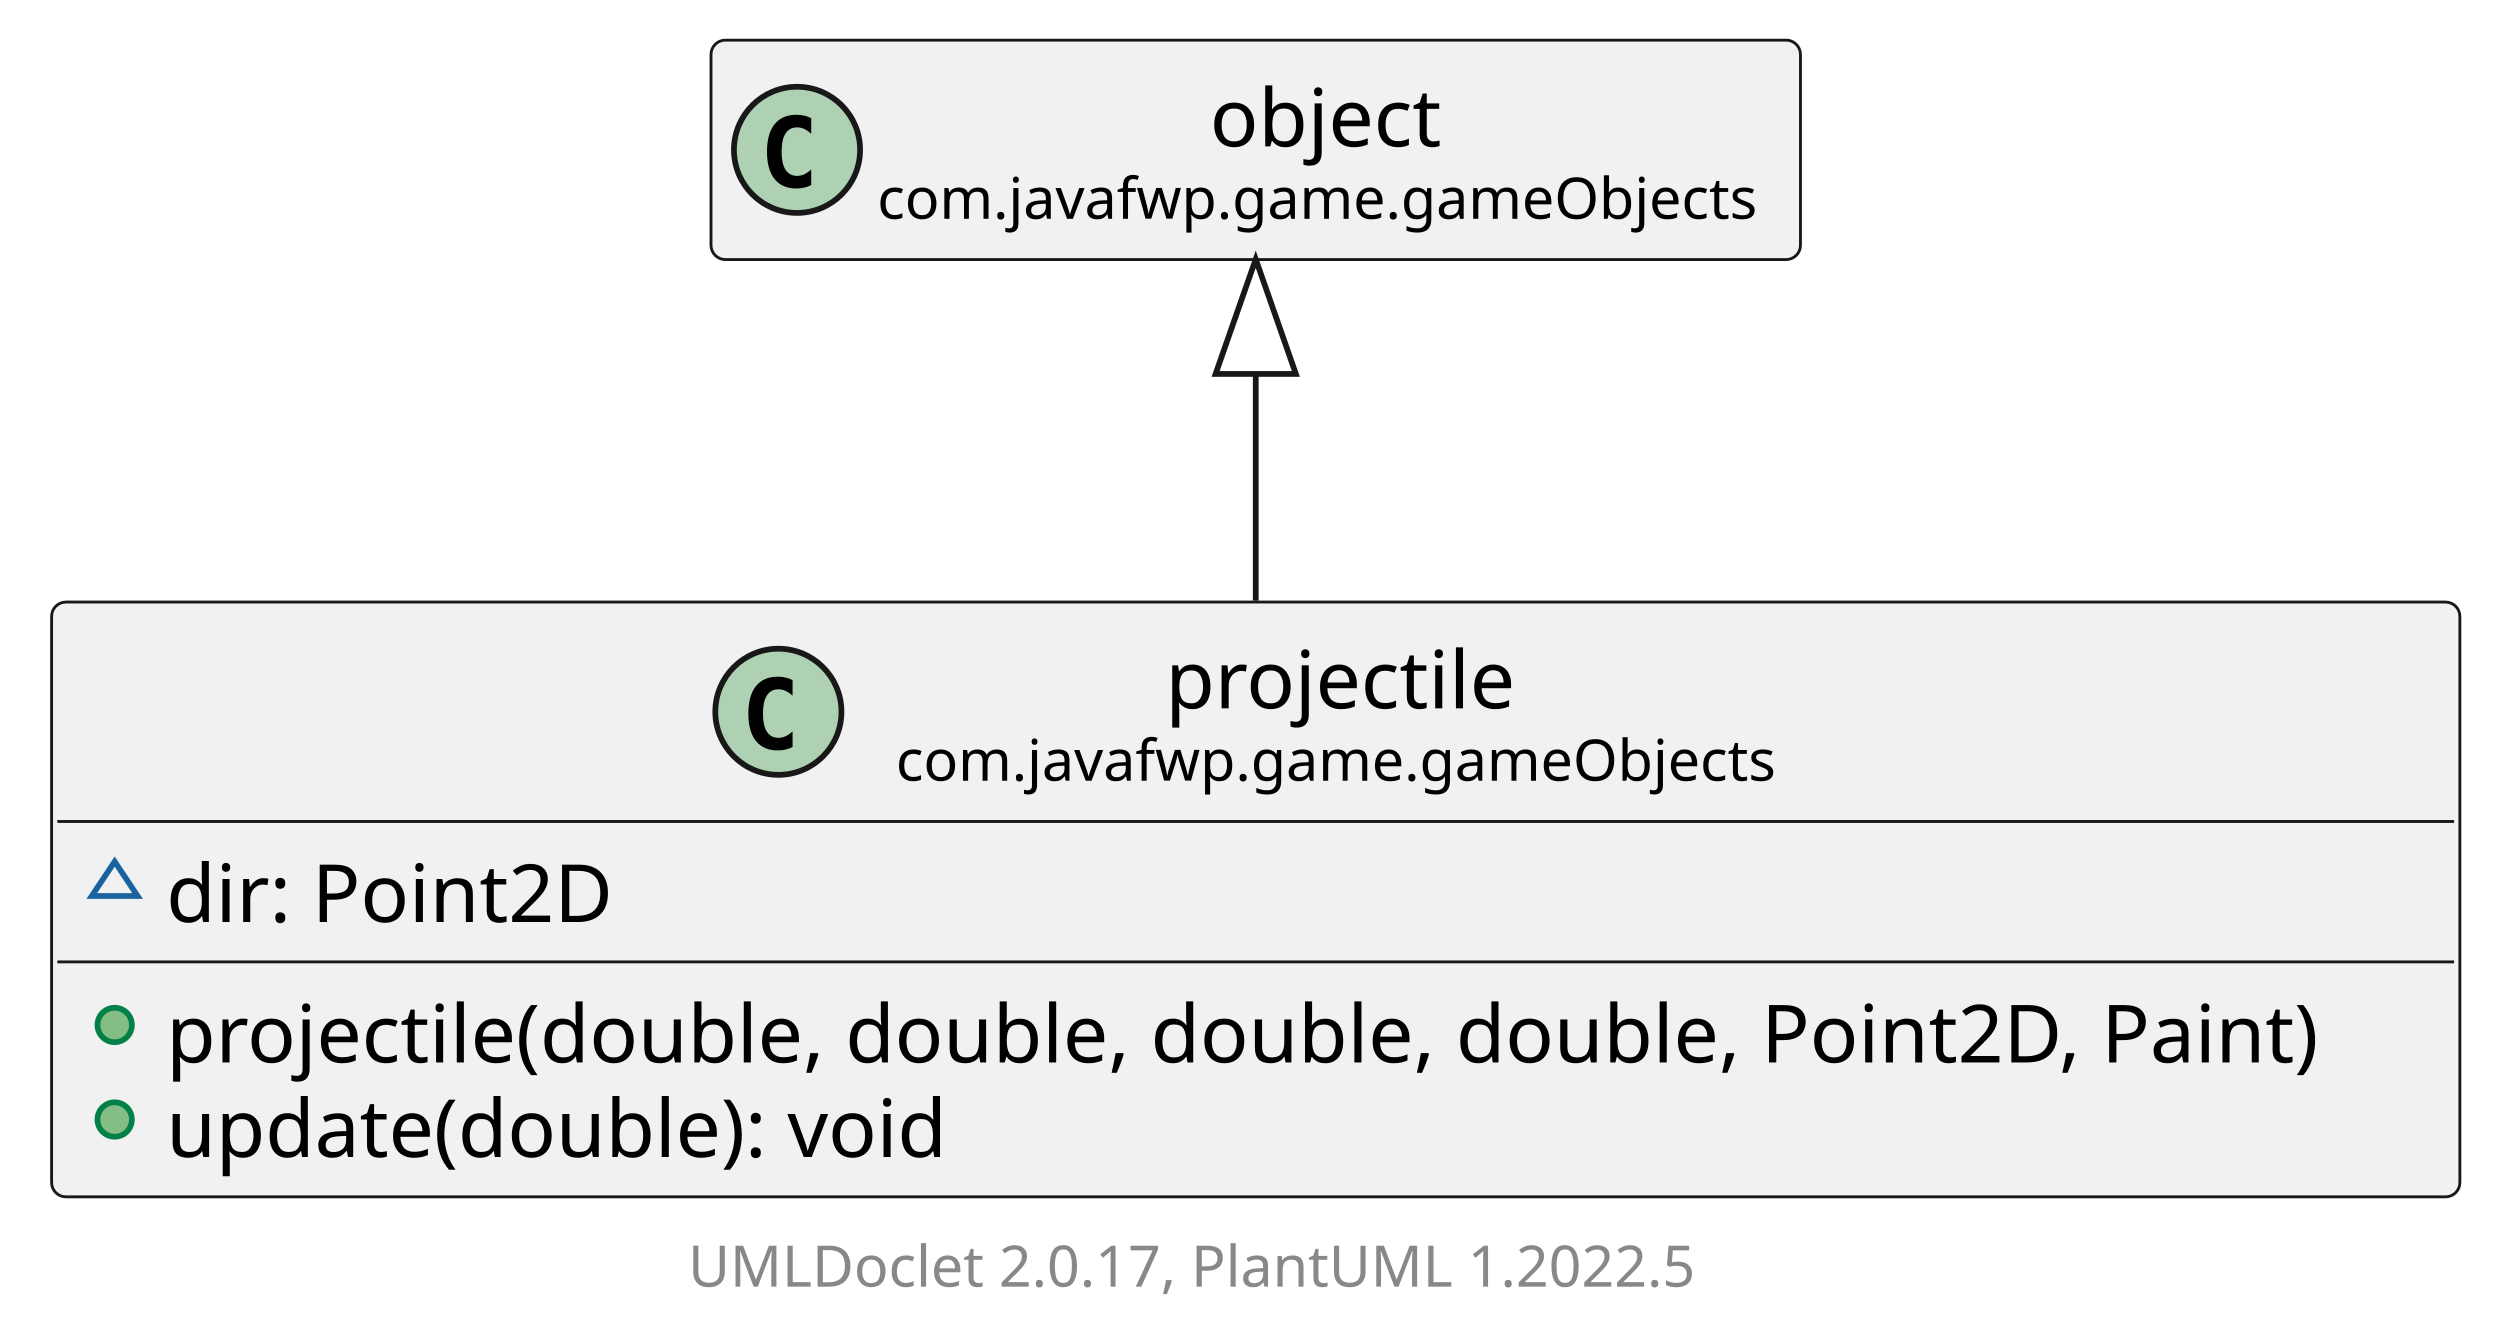
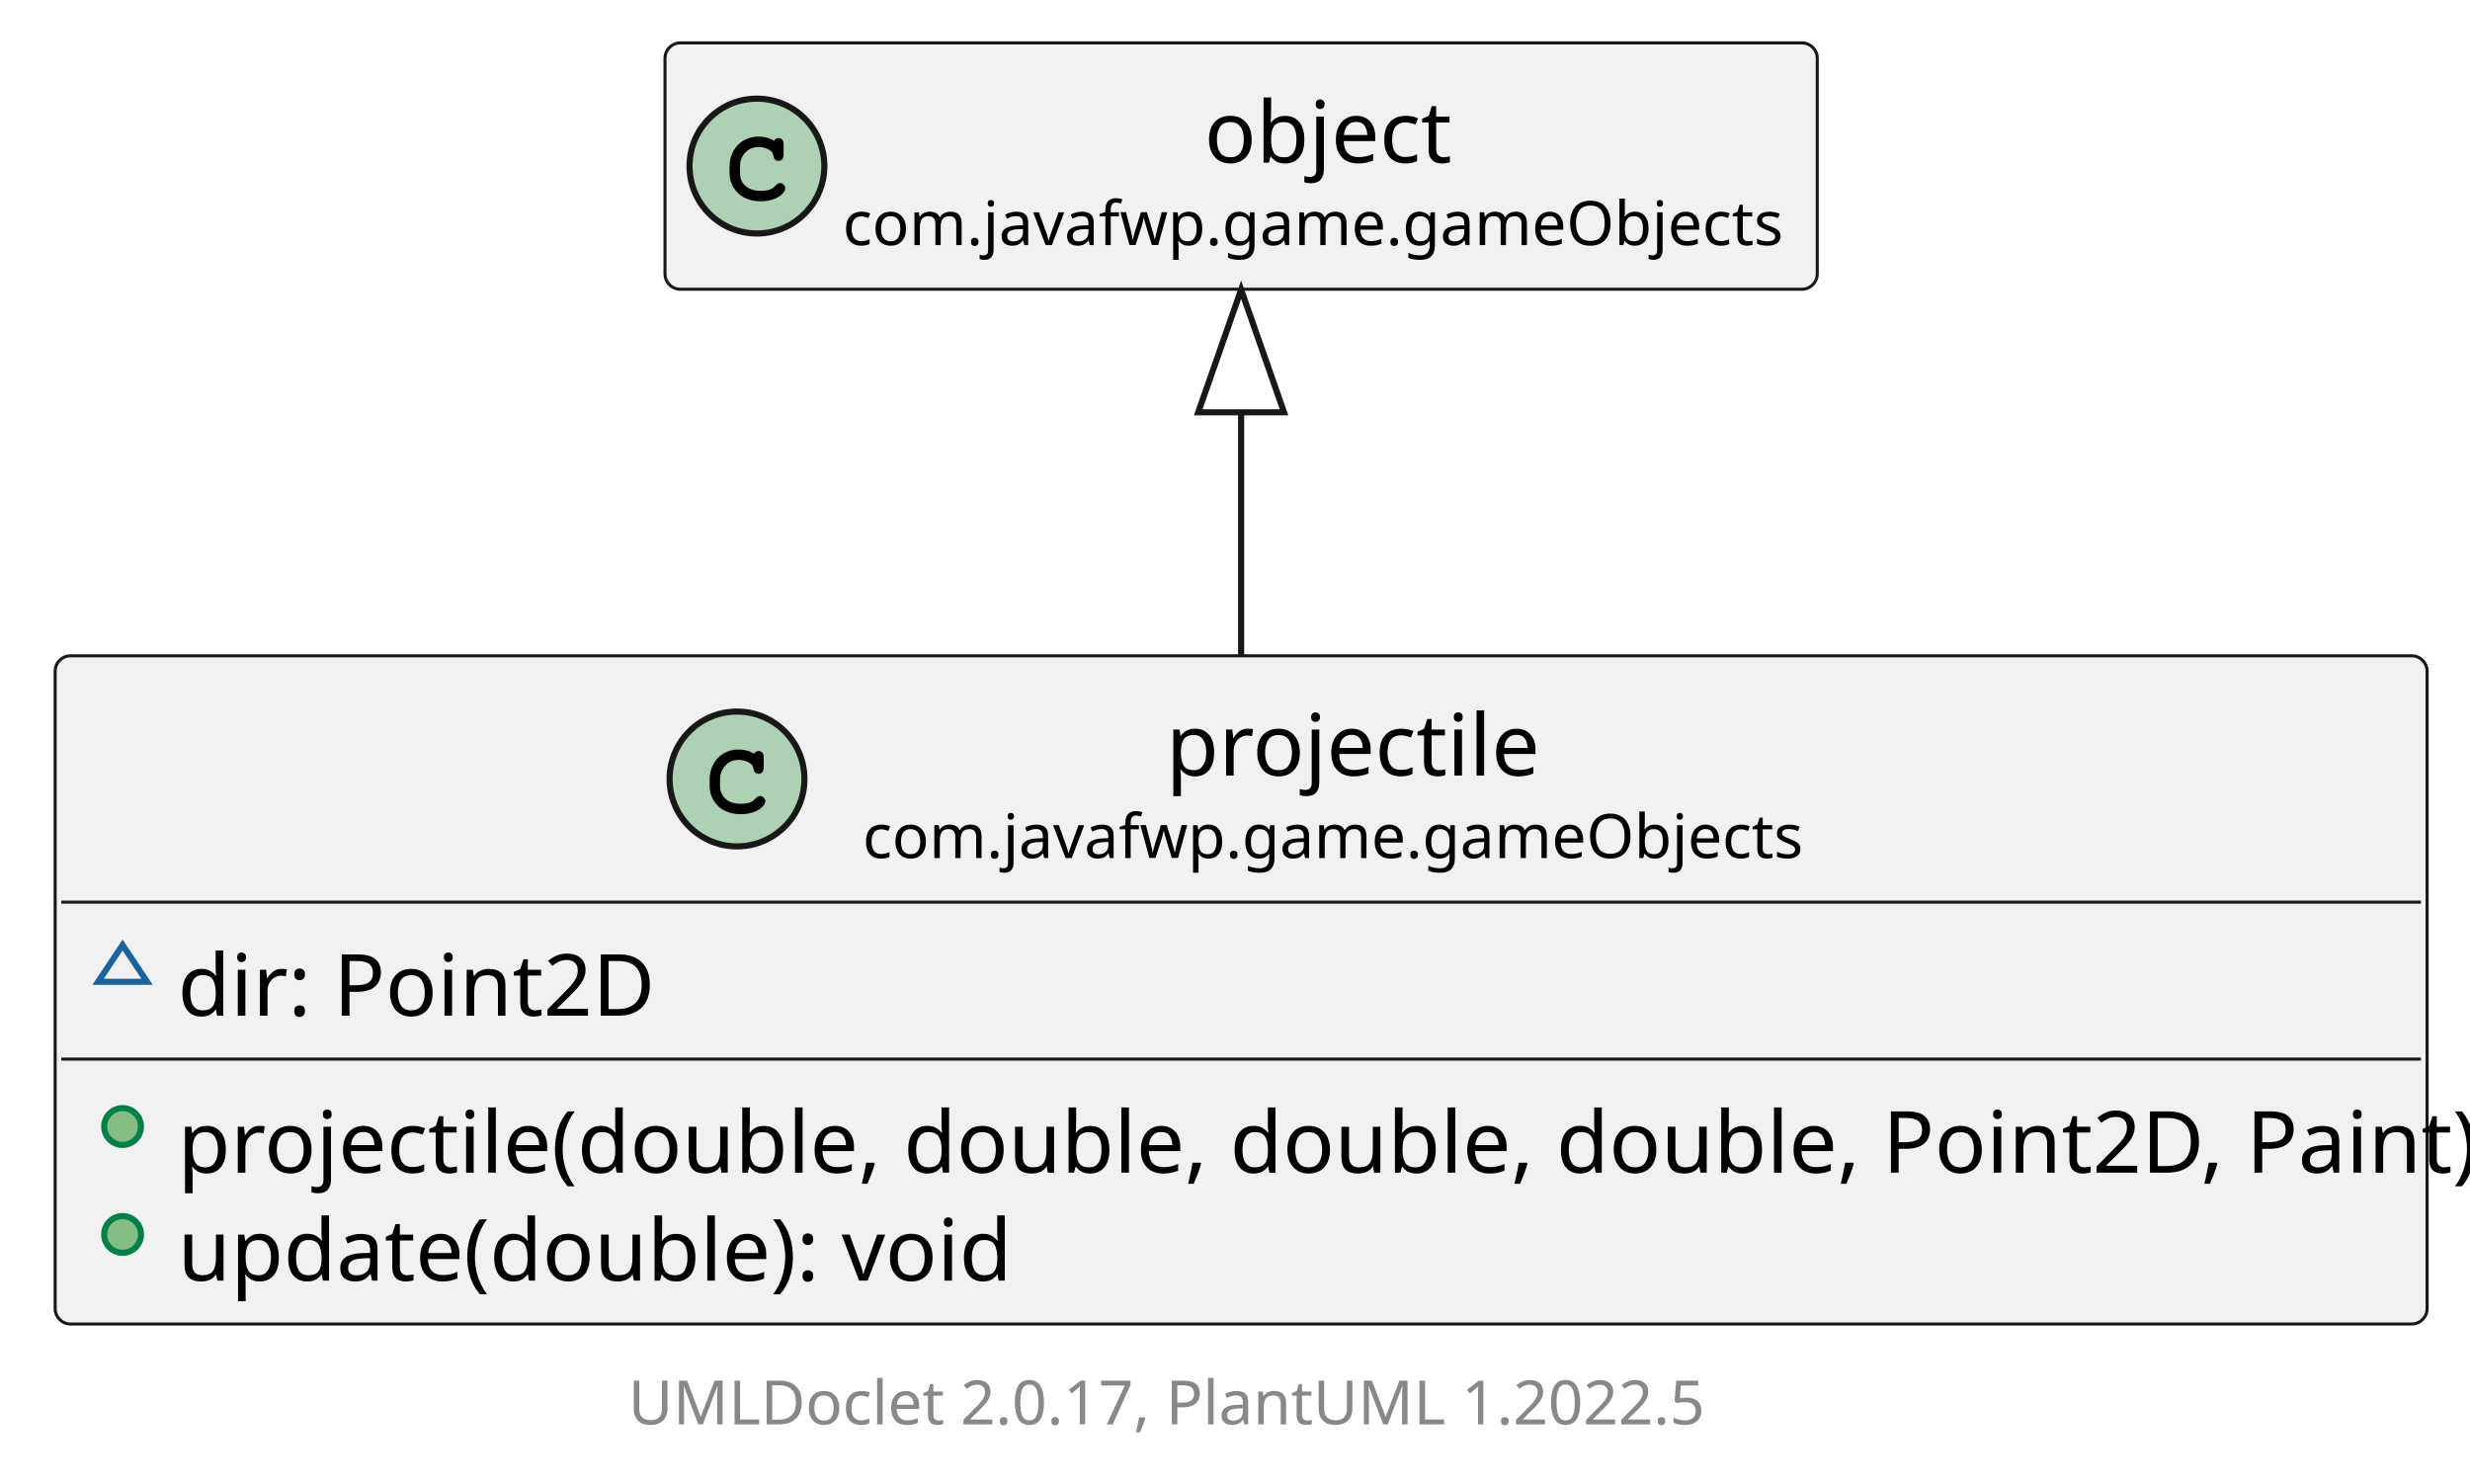
- <svg xmlns="http://www.w3.org/2000/svg" xmlns:xlink="http://www.w3.org/1999/xlink" contentStyleType="text/css" height="234px" preserveAspectRatio="none" style="width:436px;height:234px;background:#FFFFFF;" version="1.1" viewBox="0 0 436 234" width="436px" zoomAndPan="magnify">
+ <svg xmlns="http://www.w3.org/2000/svg" xmlns:xlink="http://www.w3.org/1999/xlink" contentStyleType="text/css" height="242px" preserveAspectRatio="none" style="width:403px;height:242px;background:#FFFFFF;" version="1.1" viewBox="0 0 403 242" width="403px" zoomAndPan="magnify">
  <defs />
  <g>
    <a href="projectile.html" target="_top" title="projectile.html" xlink:actuate="onRequest" xlink:href="projectile.html" xlink:show="new" xlink:title="projectile.html" xlink:type="simple">
      <g id="elem_com.javafwp.game.gameObjects.projectile">
-         <rect codeLine="5" fill="#F1F1F1" height="103.731" id="com.javafwp.game.gameObjects.projectile" rx="2.5" ry="2.5" style="stroke:#181818;stroke-width:0.5;" width="420" x="9" y="105" />
-         <ellipse cx="135.75" cy="124.133" fill="#ADD1B2" rx="11" ry="11" style="stroke:#181818;stroke-width:1.0;" />
-         <path d="M138.223,130.276 Q137.642,130.575 137.003,130.724 Q136.364,130.874 135.658,130.874 Q133.151,130.874 131.832,129.222 Q130.512,127.57 130.512,124.449 Q130.512,121.319 131.832,119.668 Q133.151,118.016 135.658,118.016 Q136.364,118.016 137.011,118.165 Q137.659,118.314 138.223,118.613 L138.223,121.336 Q137.592,120.755 136.999,120.485 Q136.405,120.215 135.774,120.215 Q134.43,120.215 133.745,121.282 Q133.06,122.349 133.06,124.449 Q133.06,126.54 133.745,127.607 Q134.43,128.674 135.774,128.674 Q136.405,128.674 136.999,128.404 Q137.592,128.134 138.223,127.553 Z " fill="#000000" />
-         <text fill="#000000" font-family="sans-serif" font-size="14" lengthAdjust="spacing" textLength="64" x="203.25" y="123.535">projectile</text>
-         <text fill="#000000" font-family="sans-serif" font-size="10" lengthAdjust="spacing" textLength="158" x="156.25" y="136.156">com.javafwp.game.gameObjects</text>
-         <line style="stroke:#181818;stroke-width:0.5;" x1="10" x2="428" y1="143.266" y2="143.266" />
-         <polygon fill="none" points="20,150.266,16,156.266,24,156.266" style="stroke:#1963A0;stroke-width:1.0;" />
-         <text fill="#000000" font-family="sans-serif" font-size="14" lengthAdjust="spacing" textLength="81" x="29" y="160.801">dir: Point2D</text>
-         <line style="stroke:#181818;stroke-width:0.5;" x1="10" x2="428" y1="167.754" y2="167.754" />
-         <ellipse cx="20" cy="178.754" fill="#84BE84" rx="3" ry="3" style="stroke:#038048;stroke-width:1.0;" />
-         <text fill="#000000" font-family="sans-serif" font-size="14" lengthAdjust="spacing" textLength="394" x="29" y="185.289">projectile(double, double, double, double, Point2D, Paint)</text>
-         <ellipse cx="20" cy="195.242" fill="#84BE84" rx="3" ry="3" style="stroke:#038048;stroke-width:1.0;" />
-         <text fill="#000000" font-family="sans-serif" font-size="14" lengthAdjust="spacing" textLength="143" x="29" y="201.777">update(double): void</text>
+         <rect codeLine="5" fill="#F1F1F1" height="109.016" id="com.javafwp.game.gameObjects.projectile" rx="2.5" ry="2.5" style="stroke:#181818;stroke-width:0.5;" width="387" x="9" y="107" />
+         <ellipse cx="120.25" cy="127.094" fill="#ADD1B2" rx="11" ry="11" style="stroke:#181818;stroke-width:1.0;" />
+         <path d="M123.016,122.969 Q123.172,122.75 123.359,122.641 Q123.547,122.531 123.766,122.531 Q124.141,122.531 124.375,122.797 Q124.609,123.047 124.609,123.656 L124.609,125.109 Q124.609,125.719 124.375,125.984 Q124.141,126.25 123.766,126.25 Q123.422,126.25 123.219,126.047 Q123.016,125.859 122.906,125.344 Q122.859,124.984 122.672,124.797 Q122.344,124.422 121.734,124.203 Q121.125,123.984 120.5,123.984 Q119.734,123.984 119.094,124.312 Q118.469,124.641 117.969,125.391 Q117.484,126.141 117.484,127.172 L117.484,128.266 Q117.484,129.5 118.375,130.328 Q119.266,131.141 120.859,131.141 Q121.797,131.141 122.453,130.891 Q122.844,130.734 123.266,130.297 Q123.531,130.031 123.672,129.953 Q123.828,129.875 124.031,129.875 Q124.359,129.875 124.609,130.141 Q124.875,130.391 124.875,130.734 Q124.875,131.078 124.531,131.484 Q124.031,132.062 123.234,132.391 Q122.156,132.844 120.859,132.844 Q119.344,132.844 118.141,132.219 Q117.156,131.719 116.469,130.656 Q115.781,129.578 115.781,128.297 L115.781,127.141 Q115.781,125.812 116.391,124.672 Q117.016,123.516 118.109,122.906 Q119.203,122.281 120.438,122.281 Q121.172,122.281 121.812,122.453 Q122.469,122.609 123.016,122.969 Z " fill="#000000" />
+         <text fill="#000000" font-family="sans-serif" font-size="14" lengthAdjust="spacing" textLength="57" x="190.25" y="126.533">projectile</text>
+         <text fill="#000000" font-family="sans-serif" font-size="10" lengthAdjust="spacing" textLength="156" x="140.75" y="139.99">com.javafwp.game.gameObjects</text>
+         <line style="stroke:#181818;stroke-width:0.5;" x1="10" x2="395" y1="147.188" y2="147.188" />
+         <polygon fill="none" points="20,154.188,16,160.188,24,160.188" style="stroke:#1963A0;stroke-width:1.0;" />
+         <text fill="#000000" font-family="sans-serif" font-size="14" lengthAdjust="spacing" textLength="74" x="29" y="165.721">dir: Point2D</text>
+         <line style="stroke:#181818;stroke-width:0.5;" x1="10" x2="395" y1="172.797" y2="172.797" />
+         <ellipse cx="20" cy="183.797" fill="#84BE84" rx="3" ry="3" style="stroke:#038048;stroke-width:1.0;" />
+         <text fill="#000000" font-family="sans-serif" font-size="14" lengthAdjust="spacing" textLength="361" x="29" y="191.33">projectile(double, double, double, double, Point2D, Paint)</text>
+         <ellipse cx="20" cy="201.406" fill="#84BE84" rx="3" ry="3" style="stroke:#038048;stroke-width:1.0;" />
+         <text fill="#000000" font-family="sans-serif" font-size="14" lengthAdjust="spacing" textLength="131" x="29" y="208.94">update(double): void</text>
      </g>
    </a>
    <a href="object.html" target="_top" title="object.html" xlink:actuate="onRequest" xlink:href="object.html" xlink:show="new" xlink:title="object.html" xlink:type="simple">
      <g id="elem_com.javafwp.game.gameObjects.object">
-         <rect codeLine="11" fill="#F1F1F1" height="38.266" id="com.javafwp.game.gameObjects.object" rx="2.5" ry="2.5" style="stroke:#181818;stroke-width:0.5;" width="190" x="124" y="7" />
-         <ellipse cx="139" cy="26.133" fill="#ADD1B2" rx="11" ry="11" style="stroke:#181818;stroke-width:1.0;" />
-         <path d="M141.473,32.276 Q140.892,32.575 140.253,32.724 Q139.614,32.873 138.908,32.873 Q136.401,32.873 135.082,31.222 Q133.762,29.57 133.762,26.449 Q133.762,23.319 135.082,21.668 Q136.401,20.016 138.908,20.016 Q139.614,20.016 140.261,20.165 Q140.909,20.314 141.473,20.613 L141.473,23.336 Q140.842,22.755 140.249,22.485 Q139.655,22.215 139.024,22.215 Q137.68,22.215 136.995,23.282 Q136.31,24.349 136.31,26.449 Q136.31,28.541 136.995,29.607 Q137.68,30.674 139.024,30.674 Q139.655,30.674 140.249,30.404 Q140.842,30.134 141.473,29.553 Z " fill="#000000" />
-         <text fill="#000000" font-family="sans-serif" font-size="14" lengthAdjust="spacing" textLength="42" x="211" y="25.535">object</text>
-         <text fill="#000000" font-family="sans-serif" font-size="10" lengthAdjust="spacing" textLength="158" x="153" y="38.156">com.javafwp.game.gameObjects</text>
+         <rect codeLine="11" fill="#F1F1F1" height="40.188" id="com.javafwp.game.gameObjects.object" rx="2.5" ry="2.5" style="stroke:#181818;stroke-width:0.5;" width="188" x="108.5" y="7" />
+         <ellipse cx="123.5" cy="27.094" fill="#ADD1B2" rx="11" ry="11" style="stroke:#181818;stroke-width:1.0;" />
+         <path d="M126.266,22.969 Q126.422,22.75 126.609,22.641 Q126.797,22.531 127.016,22.531 Q127.391,22.531 127.625,22.797 Q127.859,23.047 127.859,23.656 L127.859,25.109 Q127.859,25.719 127.625,25.984 Q127.391,26.25 127.016,26.25 Q126.672,26.25 126.469,26.047 Q126.266,25.859 126.156,25.344 Q126.109,24.984 125.922,24.797 Q125.594,24.422 124.984,24.203 Q124.375,23.984 123.75,23.984 Q122.984,23.984 122.344,24.312 Q121.719,24.641 121.219,25.391 Q120.734,26.141 120.734,27.172 L120.734,28.266 Q120.734,29.5 121.625,30.328 Q122.516,31.141 124.109,31.141 Q125.047,31.141 125.703,30.891 Q126.094,30.734 126.516,30.297 Q126.781,30.031 126.922,29.953 Q127.078,29.875 127.281,29.875 Q127.609,29.875 127.859,30.141 Q128.125,30.391 128.125,30.734 Q128.125,31.078 127.781,31.484 Q127.281,32.062 126.484,32.391 Q125.406,32.844 124.109,32.844 Q122.594,32.844 121.391,32.219 Q120.406,31.719 119.719,30.656 Q119.031,29.578 119.031,28.297 L119.031,27.141 Q119.031,25.812 119.641,24.672 Q120.266,23.516 121.359,22.906 Q122.453,22.281 123.688,22.281 Q124.422,22.281 125.062,22.453 Q125.719,22.609 126.266,22.969 Z " fill="#000000" />
+         <text fill="#000000" font-family="sans-serif" font-size="14" lengthAdjust="spacing" textLength="38" x="196.5" y="26.533">object</text>
+         <text fill="#000000" font-family="sans-serif" font-size="10" lengthAdjust="spacing" textLength="156" x="137.5" y="39.99">com.javafwp.game.gameObjects</text>
      </g>
    </a>
    <g id="link_com.javafwp.game.gameObjects.object_com.javafwp.game.gameObjects.projectile">
-       <path codeLine="13" d="M219,65.31 C219,77.68 219,91.6 219,104.76 " fill="none" id="com.javafwp.game.gameObjects.object-backto-com.javafwp.game.gameObjects.projectile" style="stroke:#181818;stroke-width:1.0;" />
-       <polygon fill="none" points="212,65.21,219,45.21,226,65.21,212,65.21" style="stroke:#181818;stroke-width:1.0;" />
+       <path codeLine="13" d="M202.5,67.44 C202.5,79.8 202.5,93.67 202.5,106.85 " fill="none" id="com.javafwp.game.gameObjects.object-backto-com.javafwp.game.gameObjects.projectile" style="stroke:#181818;stroke-width:1.0;" />
+       <polygon fill="none" points="195.5,67.27,202.5,47.27,209.5,67.27,195.5,67.27" style="stroke:#181818;stroke-width:1.0;" />
    </g>
-     <rect height="11.777" style="stroke:#00000000;stroke-width:1.0;fill:none;" width="182" x="120" y="214.731" />
-     <text fill="#888888" font-family="sans-serif" font-size="10" lengthAdjust="spacing" textLength="182" x="120" y="224.398">UMLDoclet 2.0.17, PlantUML 1.2022.5</text>
+     <rect height="12.578" style="stroke:#00000000;stroke-width:1.0;fill:none;" width="184" x="102.5" y="222.016" />
+     <text fill="#888888" font-family="sans-serif" font-size="10" lengthAdjust="spacing" textLength="184" x="102.5" y="232.397">UMLDoclet 2.0.17, PlantUML 1.2022.5</text>
  </g>
</svg>
